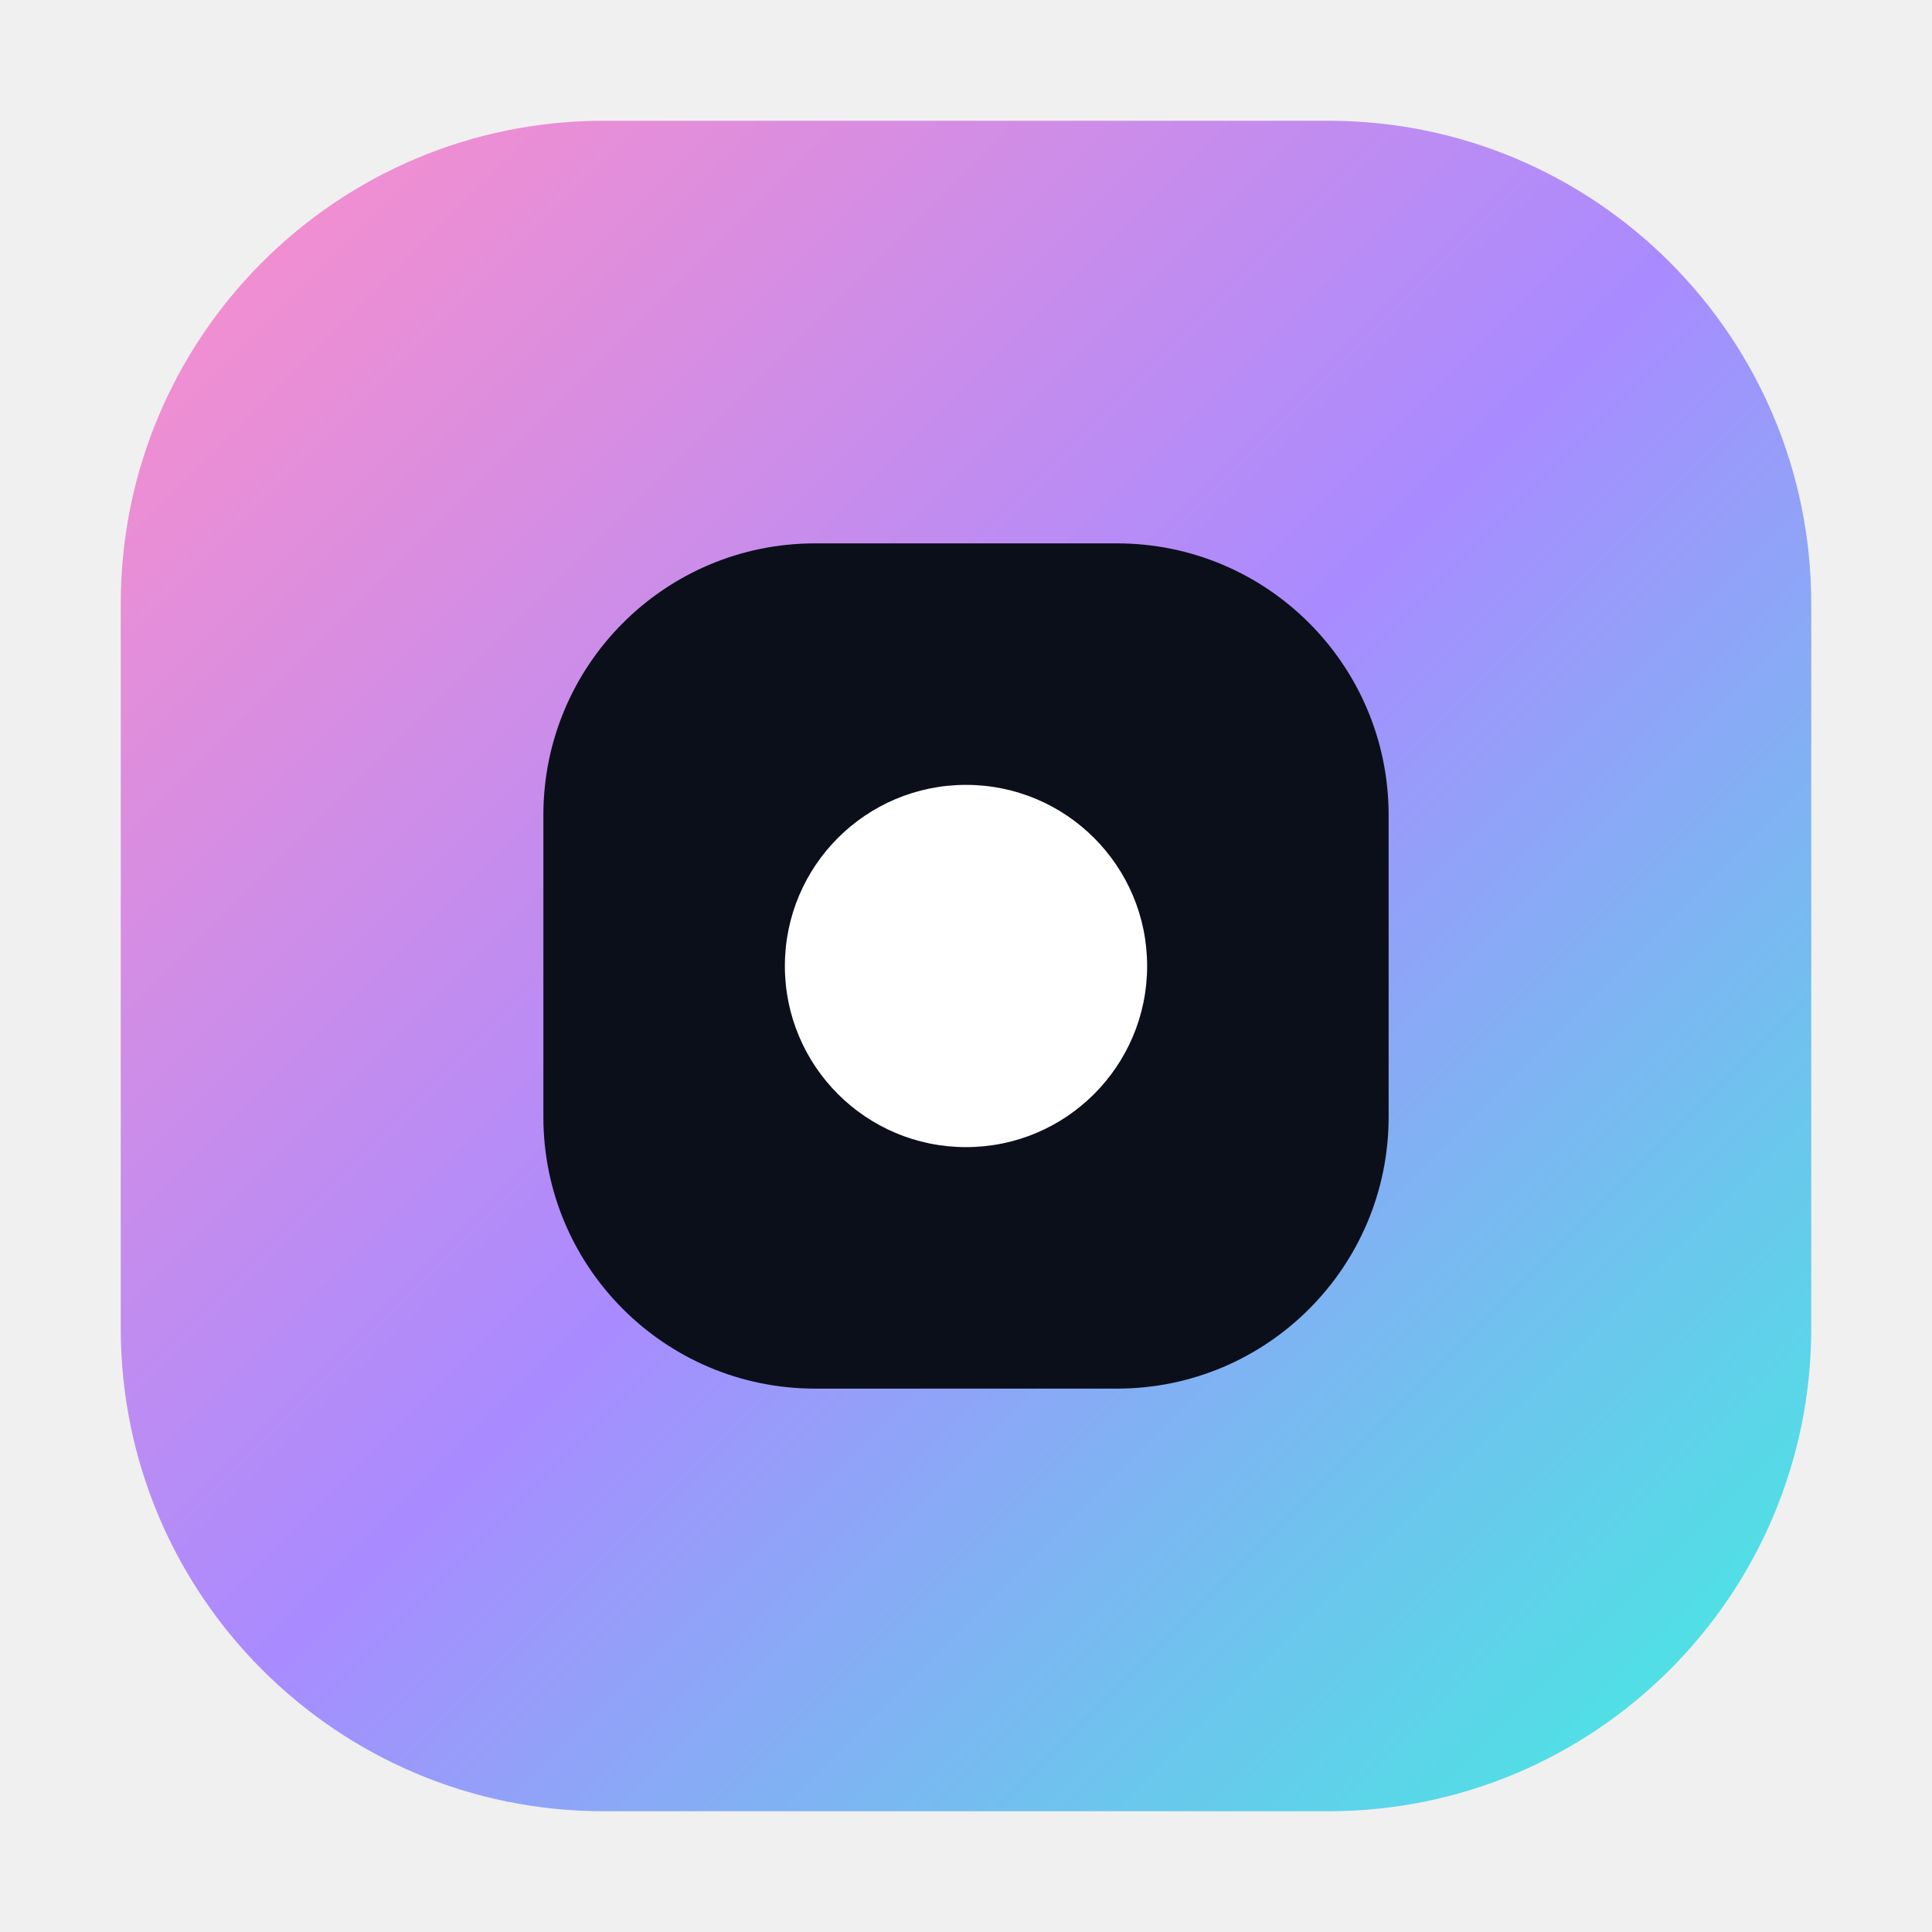
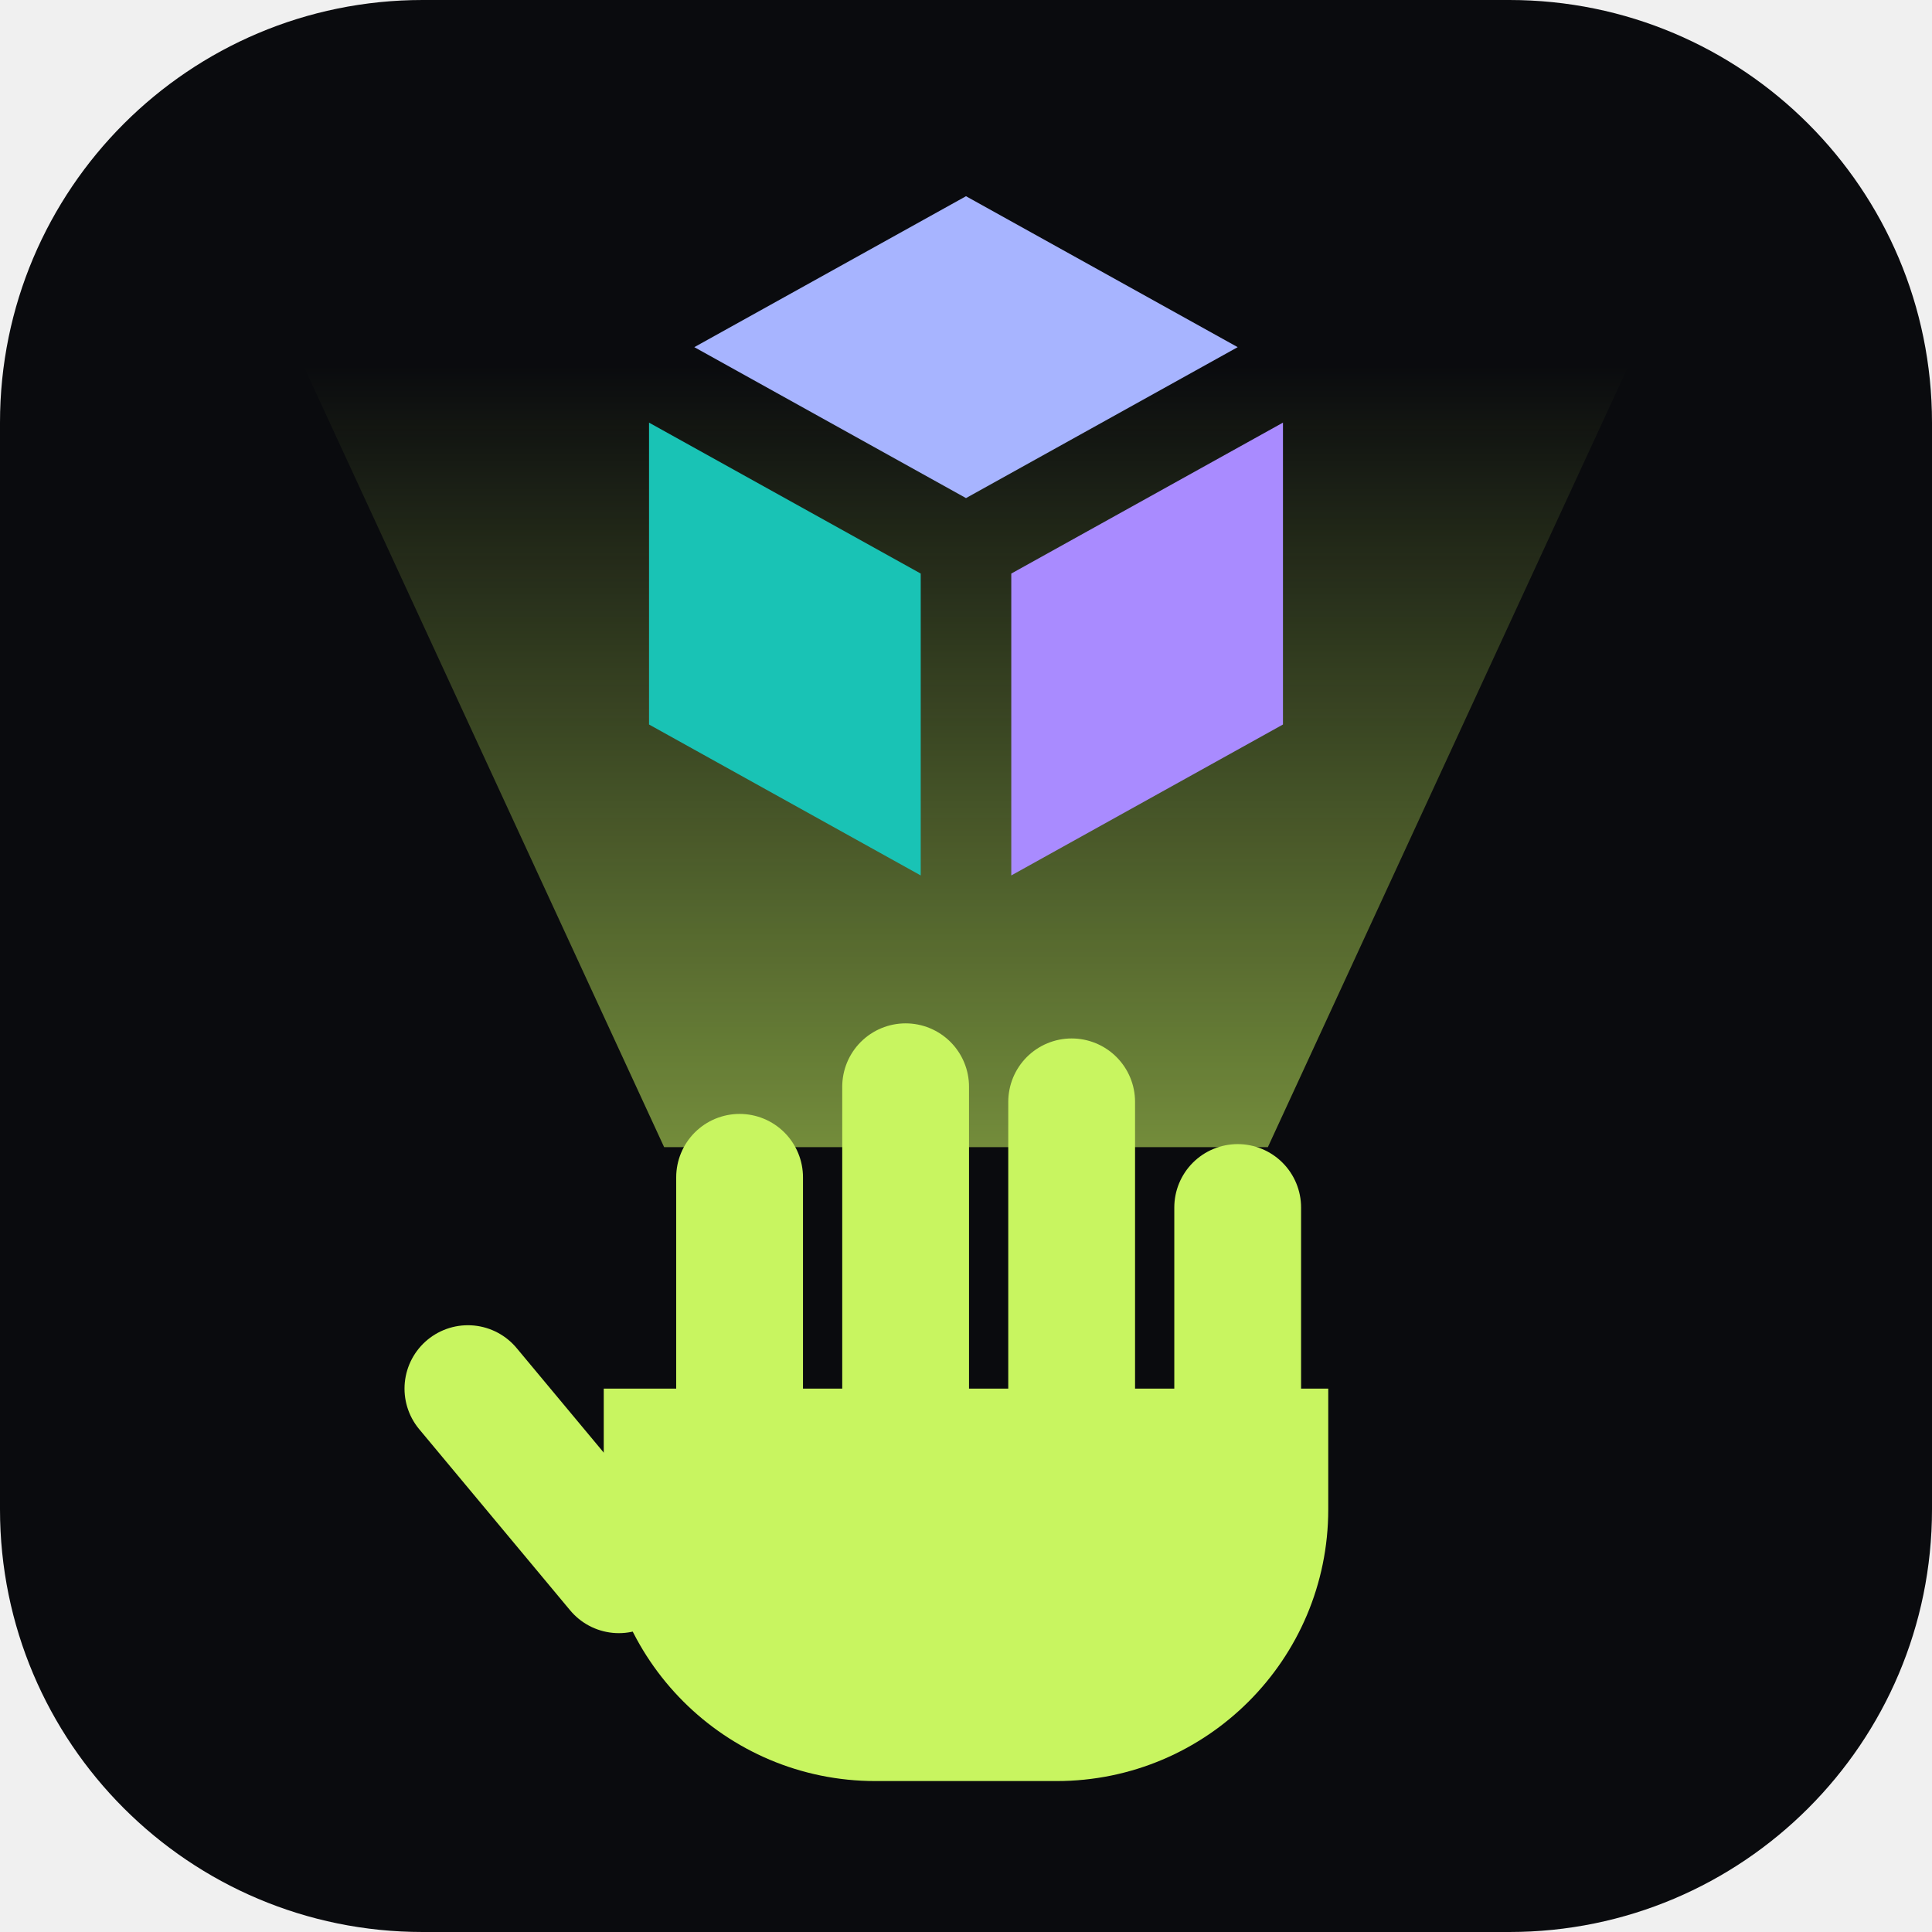
<svg xmlns="http://www.w3.org/2000/svg" viewBox="0 0 64 64">
  <defs>
-     <linearGradient id="g" x1="0" y1="0" x2="1" y2="1">
-       <stop offset="0" stop-color="#ff8fc8" />
-       <stop offset=".5" stop-color="#a98bff" />
-       <stop offset="1" stop-color="#3ff0e0" />
+     <linearGradient id="beam" x1="0" y1="1" x2="0" y2="0">
+       <stop offset="0" stop-color="#c8f560" stop-opacity="0.55" />
+       <stop offset="1" stop-color="#c8f560" stop-opacity="0" />
    </linearGradient>
  </defs>
-   <rect x="4" y="4" width="56" height="56" rx="16" fill="url(#g)" />
-   <rect x="18" y="18" width="28" height="28" rx="9" fill="#0b0f1a" />
-   <circle cx="32" cy="32" r="6" fill="#fff" />
+   <rect width="64" height="64" rx="14" fill="#0a0b0e" />
+   <path d="M22 38 L10 12 H54 L42 38 Z" fill="url(#beam)" />
+   <path d="M32 6.5 L41 11.5 L32 16.5 L23 11.5 Z" fill="#a7b4ff" />
+   <path d="M21.5 14 L30.5 19 V29 L21.5 24 Z" fill="#19c3b5" />
+   <path d="M33.5 19 L42.5 14 V24 L33.5 29 Z" fill="#a98bff" />
+   <g stroke="#c8f560" stroke-width="4.2" stroke-linecap="round" fill="none">
+     <path d="M24.5 47 V39" />
+     <path d="M30 46 V36" />
+     <path d="M35.5 46 V36.5" />
+     <path d="M41 47 V40" />
+     <path d="M20.5 52 L15.5 46" />
+   </g>
+   <path d="M20 46 H44 V50 A9 9 0 0 1 35 59 H29 A9 9 0 0 1 20 50 Z" fill="#c8f560" />
</svg>
